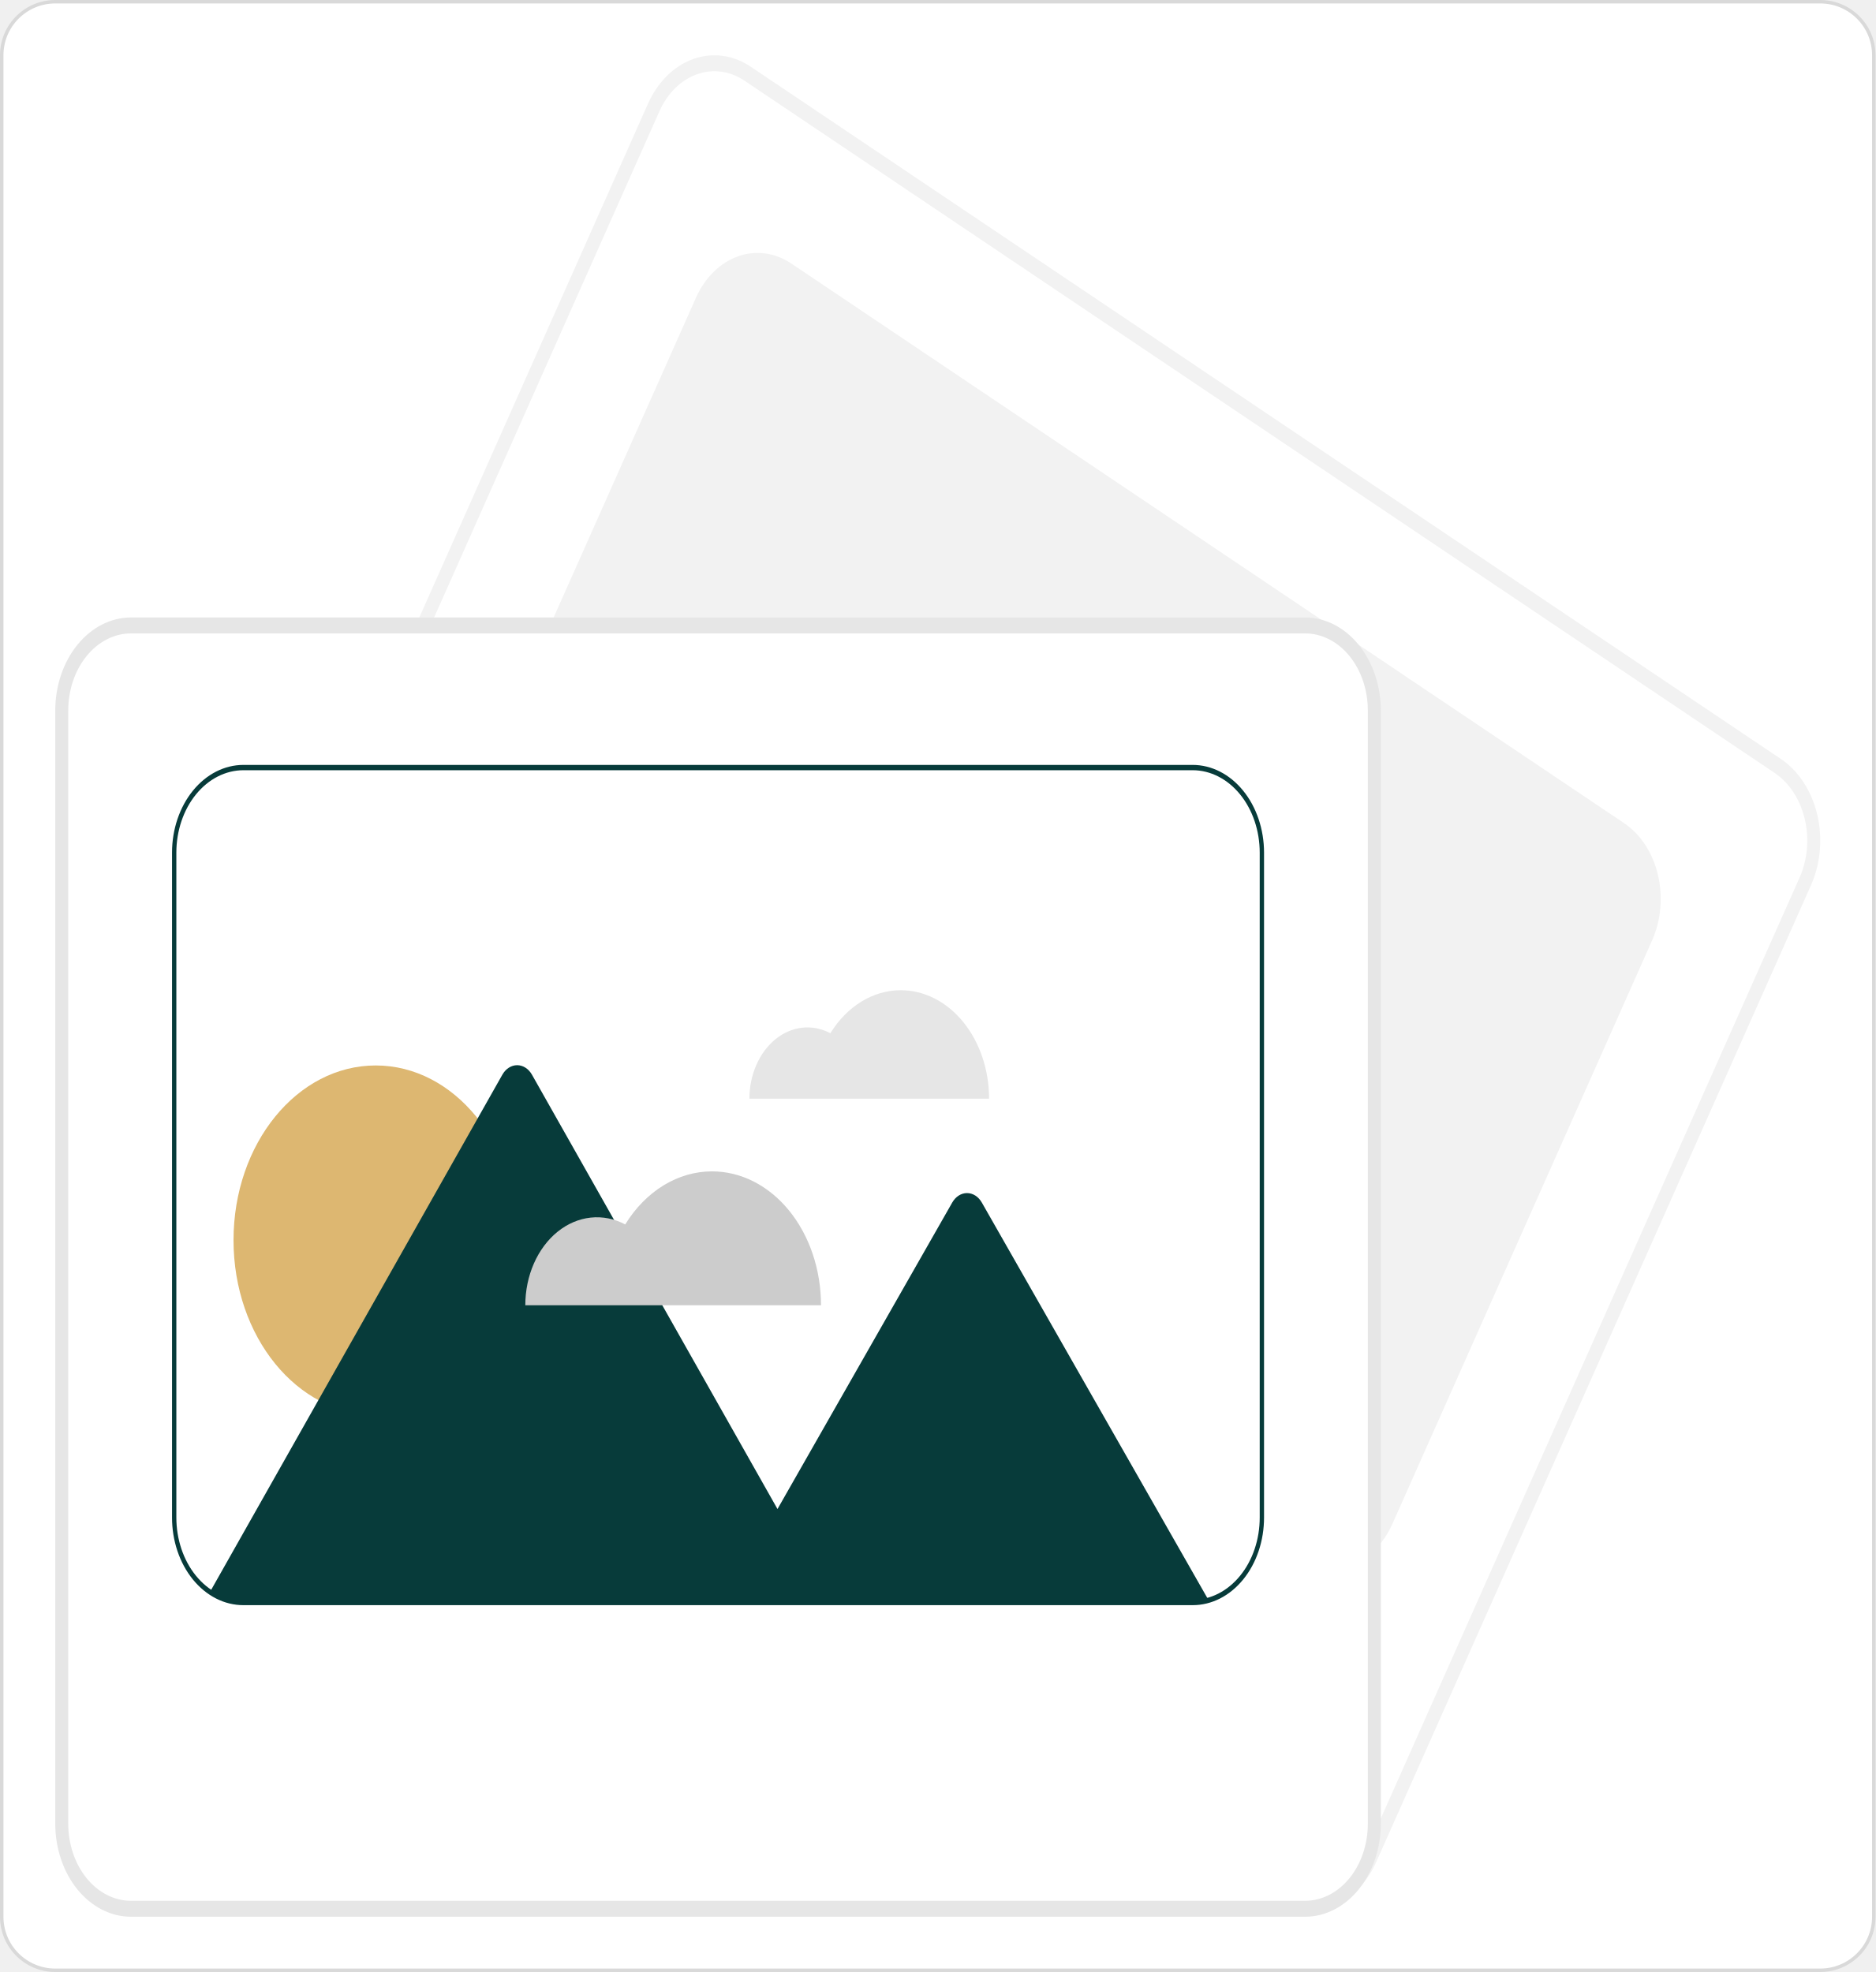
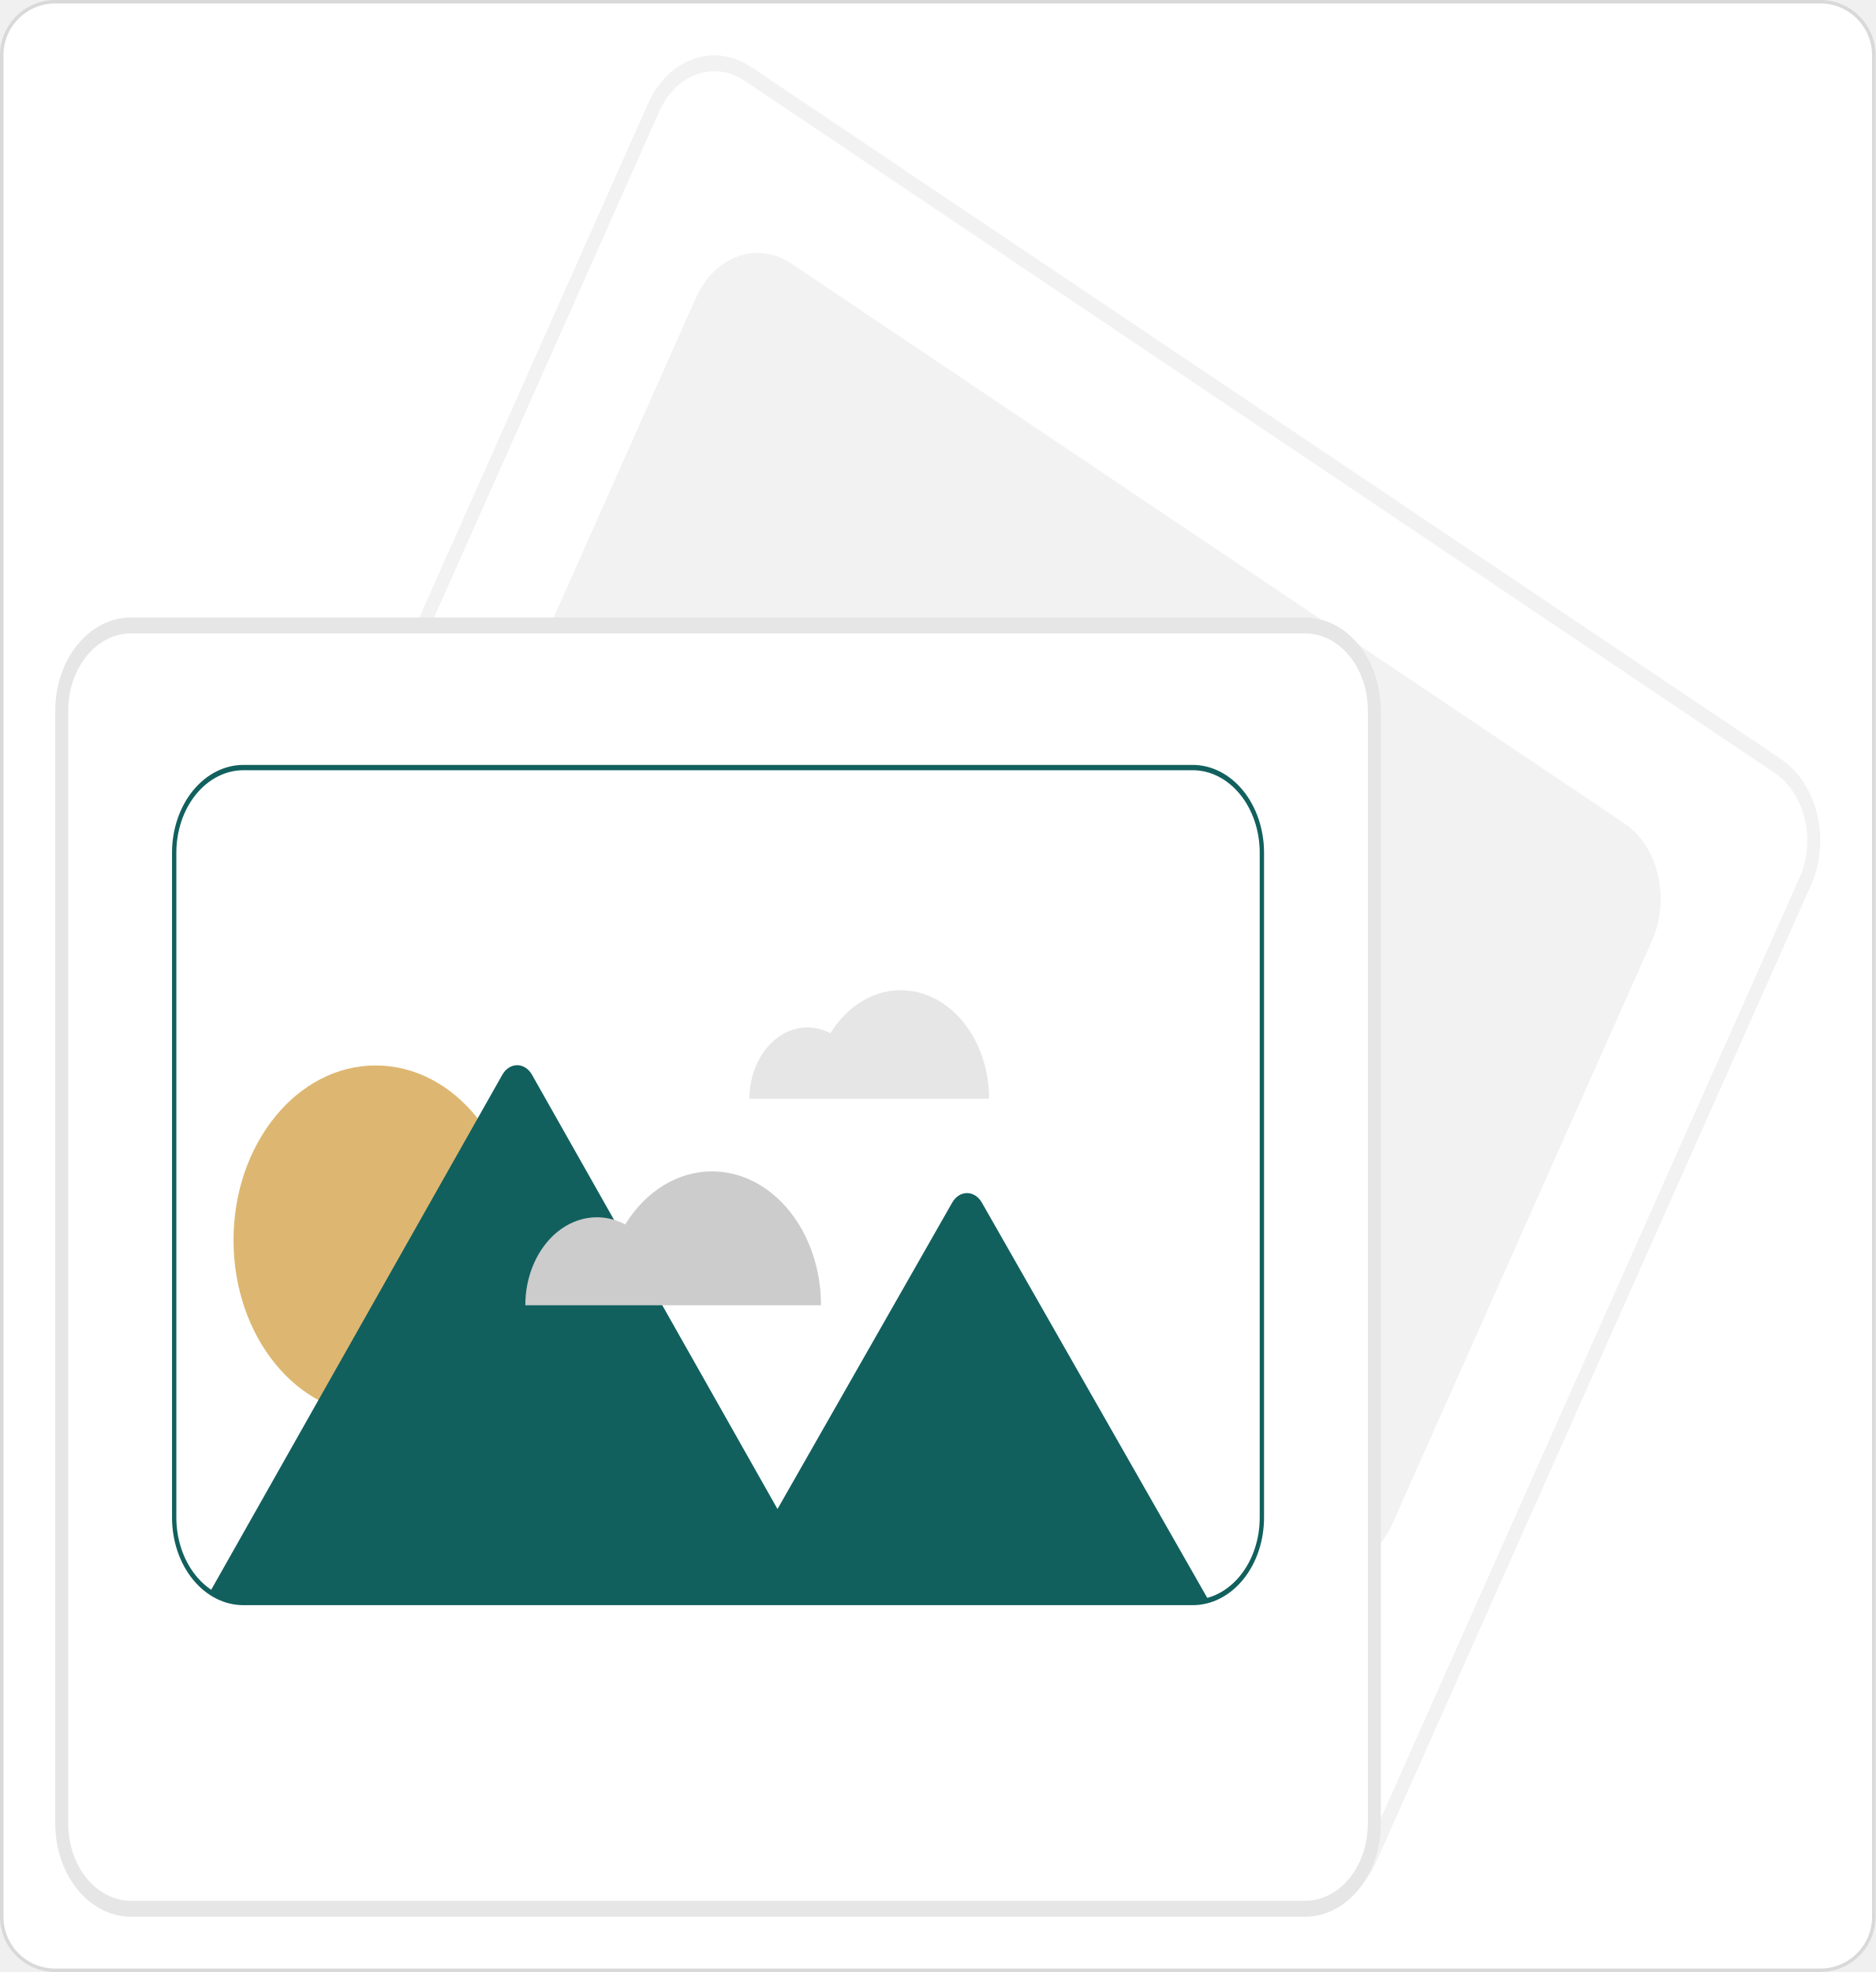
<svg xmlns="http://www.w3.org/2000/svg" width="543" height="571" viewBox="0 0 543 571" fill="none">
  <rect x="0.5" y="0.5" width="542" height="570" rx="15.5" fill="white" />
  <g clipPath="url(#clip0_5650_71760)">
    <path d="M379.193 553.15C375.527 553.146 371.921 552.006 368.709 549.835L70.452 349.386C65.358 345.953 61.58 340.178 59.947 333.327C58.314 326.476 58.959 319.108 61.741 312.841L187.608 30.018C188.988 26.916 190.853 24.178 193.094 21.961C195.336 19.744 197.911 18.091 200.673 17.097C203.434 16.103 206.328 15.788 209.189 16.168C212.05 16.548 214.822 17.617 217.346 19.314L515.604 219.764C520.698 223.196 524.476 228.971 526.109 235.823C527.742 242.674 527.097 250.041 524.315 256.309L398.448 539.131C397.074 542.239 395.211 544.982 392.969 547.2C390.726 549.418 388.148 551.067 385.383 552.052C383.373 552.778 381.288 553.148 379.193 553.15ZM370.512 545.786C374.736 548.625 379.706 549.285 384.327 547.622C388.948 545.959 392.842 542.108 395.152 536.916L521.019 254.094C523.324 248.901 523.858 242.796 522.505 237.119C521.152 231.443 518.022 226.657 513.802 223.813L215.544 23.364C211.319 20.525 206.35 19.864 201.729 21.527C197.108 23.191 193.214 27.042 190.903 32.233L65.037 315.056C62.732 320.249 62.197 326.353 63.55 332.03C64.903 337.707 68.034 342.492 72.254 345.336L370.512 545.786Z" fill="#F2F2F2" />
    <path d="M385.346 454.236C381.914 454.233 378.538 453.171 375.528 451.146L134.395 289.088C132.049 287.515 129.979 285.389 128.302 282.831C126.625 280.273 125.376 277.334 124.624 274.182C123.873 271.031 123.635 267.727 123.924 264.462C124.212 261.197 125.022 258.034 126.307 255.154L201.478 86.243C202.76 83.362 204.491 80.82 206.573 78.761C208.654 76.702 211.046 75.167 213.61 74.244C216.174 73.321 218.861 73.028 221.518 73.382C224.175 73.735 226.748 74.728 229.093 76.303L470.226 238.361C472.57 239.936 474.639 242.064 476.314 244.622C477.99 247.18 479.238 250.118 479.99 253.269C480.741 256.421 480.979 259.723 480.692 262.987C480.404 266.252 479.596 269.415 478.314 272.295L403.143 441.206C401.405 445.144 398.834 448.434 395.702 450.727C392.57 453.02 388.992 454.233 385.346 454.236Z" fill="#F2F2F2" />
    <path d="M377.857 553.077H37.909C32.515 553.07 27.343 550.433 23.529 545.746C19.714 541.058 17.569 534.703 17.562 528.074V205.719C17.569 199.089 19.714 192.734 23.529 188.047C27.343 183.359 32.515 180.722 37.909 180.715H377.857C383.252 180.722 388.423 183.359 392.238 188.047C396.052 192.734 398.198 199.089 398.204 205.719V528.074C398.198 534.703 396.052 541.058 392.238 545.746C388.423 550.433 383.252 553.07 377.857 553.077Z" fill="white" />
    <path d="M377.86 555H37.912C32.102 554.992 26.533 552.153 22.425 547.105C18.317 542.057 16.006 535.212 16 528.073V205.718C16.006 198.579 18.317 191.735 22.425 186.687C26.533 181.639 32.102 178.799 37.912 178.791H377.86C383.669 178.799 389.239 181.639 393.347 186.687C397.454 191.735 399.765 198.579 399.772 205.718V528.073C399.765 535.212 397.454 542.057 393.347 547.105C389.239 552.153 383.669 554.992 377.86 555ZM37.912 183.407C33.098 183.414 28.484 185.767 25.08 189.949C21.676 194.132 19.762 199.803 19.756 205.718V528.073C19.762 533.988 21.676 539.659 25.08 543.842C28.484 548.025 33.098 550.377 37.912 550.384H377.86C382.673 550.377 387.288 548.025 390.692 543.842C394.095 539.659 396.01 533.988 396.015 528.073V205.718C396.01 199.803 394.095 194.132 390.692 189.949C387.288 185.767 382.673 183.414 377.86 183.407H37.912Z" fill="#E6E6E6" />
    <path d="M260.793 286.721C256.843 286.717 252.947 287.84 249.411 290.001C245.875 292.162 242.795 295.301 240.414 299.173C237.858 297.822 235.069 297.271 232.298 297.571C229.526 297.871 226.858 299.012 224.534 300.892C222.21 302.772 220.302 305.332 218.981 308.341C217.661 311.351 216.969 314.716 216.969 318.136H286.357C286.357 314.01 285.696 309.925 284.411 306.114C283.126 302.302 281.243 298.839 278.869 295.922C276.495 293.005 273.677 290.691 270.576 289.112C267.474 287.533 264.15 286.721 260.793 286.721Z" fill="#E6E6E6" />
    <path d="M108.777 409.688C131.513 409.688 149.945 387.038 149.945 359.098C149.945 331.158 131.513 308.508 108.777 308.508C86.041 308.508 67.609 331.158 67.609 359.098C67.609 387.038 86.041 409.688 108.777 409.688Z" fill="#DDB771" />
-     <path d="M349.914 463.356C348.404 463.794 346.857 464.013 345.306 464.01H70.468C67.083 464.017 63.752 462.966 60.789 460.956L61.522 459.663L92.186 405.402L137.625 325.013L138.288 323.836L145.438 311.188C145.918 310.337 146.559 309.641 147.306 309.161C148.053 308.681 148.883 308.43 149.726 308.43C150.569 308.43 151.4 308.681 152.147 309.161C152.893 309.641 153.535 310.337 154.015 311.188L177.767 353.202V353.209L191.741 377.936L225.097 436.945L275.688 348.201C276.17 347.355 276.811 346.664 277.557 346.186C278.302 345.709 279.13 345.46 279.971 345.46C280.811 345.46 281.639 345.709 282.385 346.186C283.13 346.664 283.771 347.355 284.253 348.201L316.708 405.125L318.573 408.394L349.914 463.356Z" fill="#073B3A" />
+     <path d="M349.914 463.356C348.404 463.794 346.857 464.013 345.306 464.01H70.468C67.083 464.017 63.752 462.966 60.789 460.956L61.522 459.663L92.186 405.402L137.625 325.013L138.288 323.836L145.438 311.188C145.918 310.337 146.559 309.641 147.306 309.161C148.053 308.681 148.883 308.43 149.726 308.43C150.569 308.43 151.4 308.681 152.147 309.161C152.893 309.641 153.535 310.337 154.015 311.188L177.767 353.202V353.209L191.741 377.936L225.097 436.945L275.688 348.201C276.17 347.355 276.811 346.664 277.557 346.186C278.302 345.709 279.13 345.46 279.971 345.46C280.811 345.46 281.639 345.709 282.385 346.186C283.13 346.664 283.771 347.355 284.253 348.201L316.708 405.125L318.573 408.394L349.914 463.356Z" fill="#11605E" />
    <path d="M206.155 339.176C201.282 339.171 196.475 340.557 192.112 343.223C187.749 345.888 183.95 349.762 181.012 354.539C177.859 352.872 174.418 352.193 170.998 352.563C167.579 352.933 164.287 354.341 161.42 356.66C158.552 358.979 156.198 362.137 154.569 365.85C152.94 369.564 152.087 373.716 152.086 377.934H237.695C237.695 372.845 236.879 367.805 235.294 363.102C233.709 358.4 231.385 354.127 228.457 350.528C225.528 346.929 222.051 344.074 218.224 342.126C214.398 340.178 210.296 339.176 206.155 339.176Z" fill="#CCCCCC" />
-     <path d="M345.303 464.78H70.465C67.751 464.783 65.063 464.128 62.555 462.853C60.048 461.578 57.769 459.708 55.85 457.35C53.931 454.992 52.41 452.192 51.372 449.11C50.335 446.029 49.802 442.726 49.805 439.391V246.871C49.811 240.14 51.989 233.686 55.863 228.927C59.736 224.167 64.987 221.49 70.465 221.482H345.303C350.78 221.49 356.031 224.167 359.904 228.927C363.778 233.686 365.956 240.14 365.962 246.871V439.391C365.966 442.726 365.433 446.029 364.396 449.111C363.359 452.193 361.837 454.994 359.918 457.352C357.999 459.71 355.72 461.58 353.212 462.855C350.704 464.129 348.017 464.783 345.303 464.78ZM70.465 223.021C65.319 223.028 60.386 225.543 56.748 230.014C53.109 234.486 51.063 240.548 51.057 246.871V439.391C51.054 442.524 51.555 445.627 52.529 448.522C53.504 451.417 54.933 454.047 56.736 456.262C58.538 458.477 60.679 460.234 63.035 461.431C65.39 462.629 67.915 463.244 70.465 463.241H345.303C347.852 463.245 350.377 462.63 352.733 461.433C355.089 460.236 357.23 458.479 359.033 456.264C360.835 454.048 362.265 451.418 363.239 448.522C364.213 445.627 364.713 442.524 364.71 439.391V246.871C364.704 240.548 362.658 234.486 359.019 230.014C355.381 225.543 350.448 223.028 345.303 223.021H70.465Z" fill="#073B3A" />
+     <path d="M345.303 464.78H70.465C67.751 464.783 65.063 464.128 62.555 462.853C60.048 461.578 57.769 459.708 55.85 457.35C53.931 454.992 52.41 452.192 51.372 449.11C50.335 446.029 49.802 442.726 49.805 439.391V246.871C49.811 240.14 51.989 233.686 55.863 228.927C59.736 224.167 64.987 221.49 70.465 221.482H345.303C350.78 221.49 356.031 224.167 359.904 228.927C363.778 233.686 365.956 240.14 365.962 246.871V439.391C365.966 442.726 365.433 446.029 364.396 449.111C363.359 452.193 361.837 454.994 359.918 457.352C357.999 459.71 355.72 461.58 353.212 462.855C350.704 464.129 348.017 464.783 345.303 464.78ZM70.465 223.021C65.319 223.028 60.386 225.543 56.748 230.014C53.109 234.486 51.063 240.548 51.057 246.871V439.391C51.054 442.524 51.555 445.627 52.529 448.522C53.504 451.417 54.933 454.047 56.736 456.262C58.538 458.477 60.679 460.234 63.035 461.431C65.39 462.629 67.915 463.244 70.465 463.241H345.303C347.852 463.245 350.377 462.63 352.733 461.433C355.089 460.236 357.23 458.479 359.033 456.264C360.835 454.048 362.265 451.418 363.239 448.522C364.213 445.627 364.713 442.524 364.71 439.391V246.871C364.704 240.548 362.658 234.486 359.019 230.014C355.381 225.543 350.448 223.028 345.303 223.021H70.465Z" fill="#11605E" />
  </g>
  <rect x="0.5" y="0.5" width="542" height="570" rx="15.5" stroke="#D9D9D9" />
  <defs>
    <clipPath id="clip0_5650_71760">
      <rect width="511" height="539" fill="white" transform="translate(16 16)" />
    </clipPath>
  </defs>
</svg>
